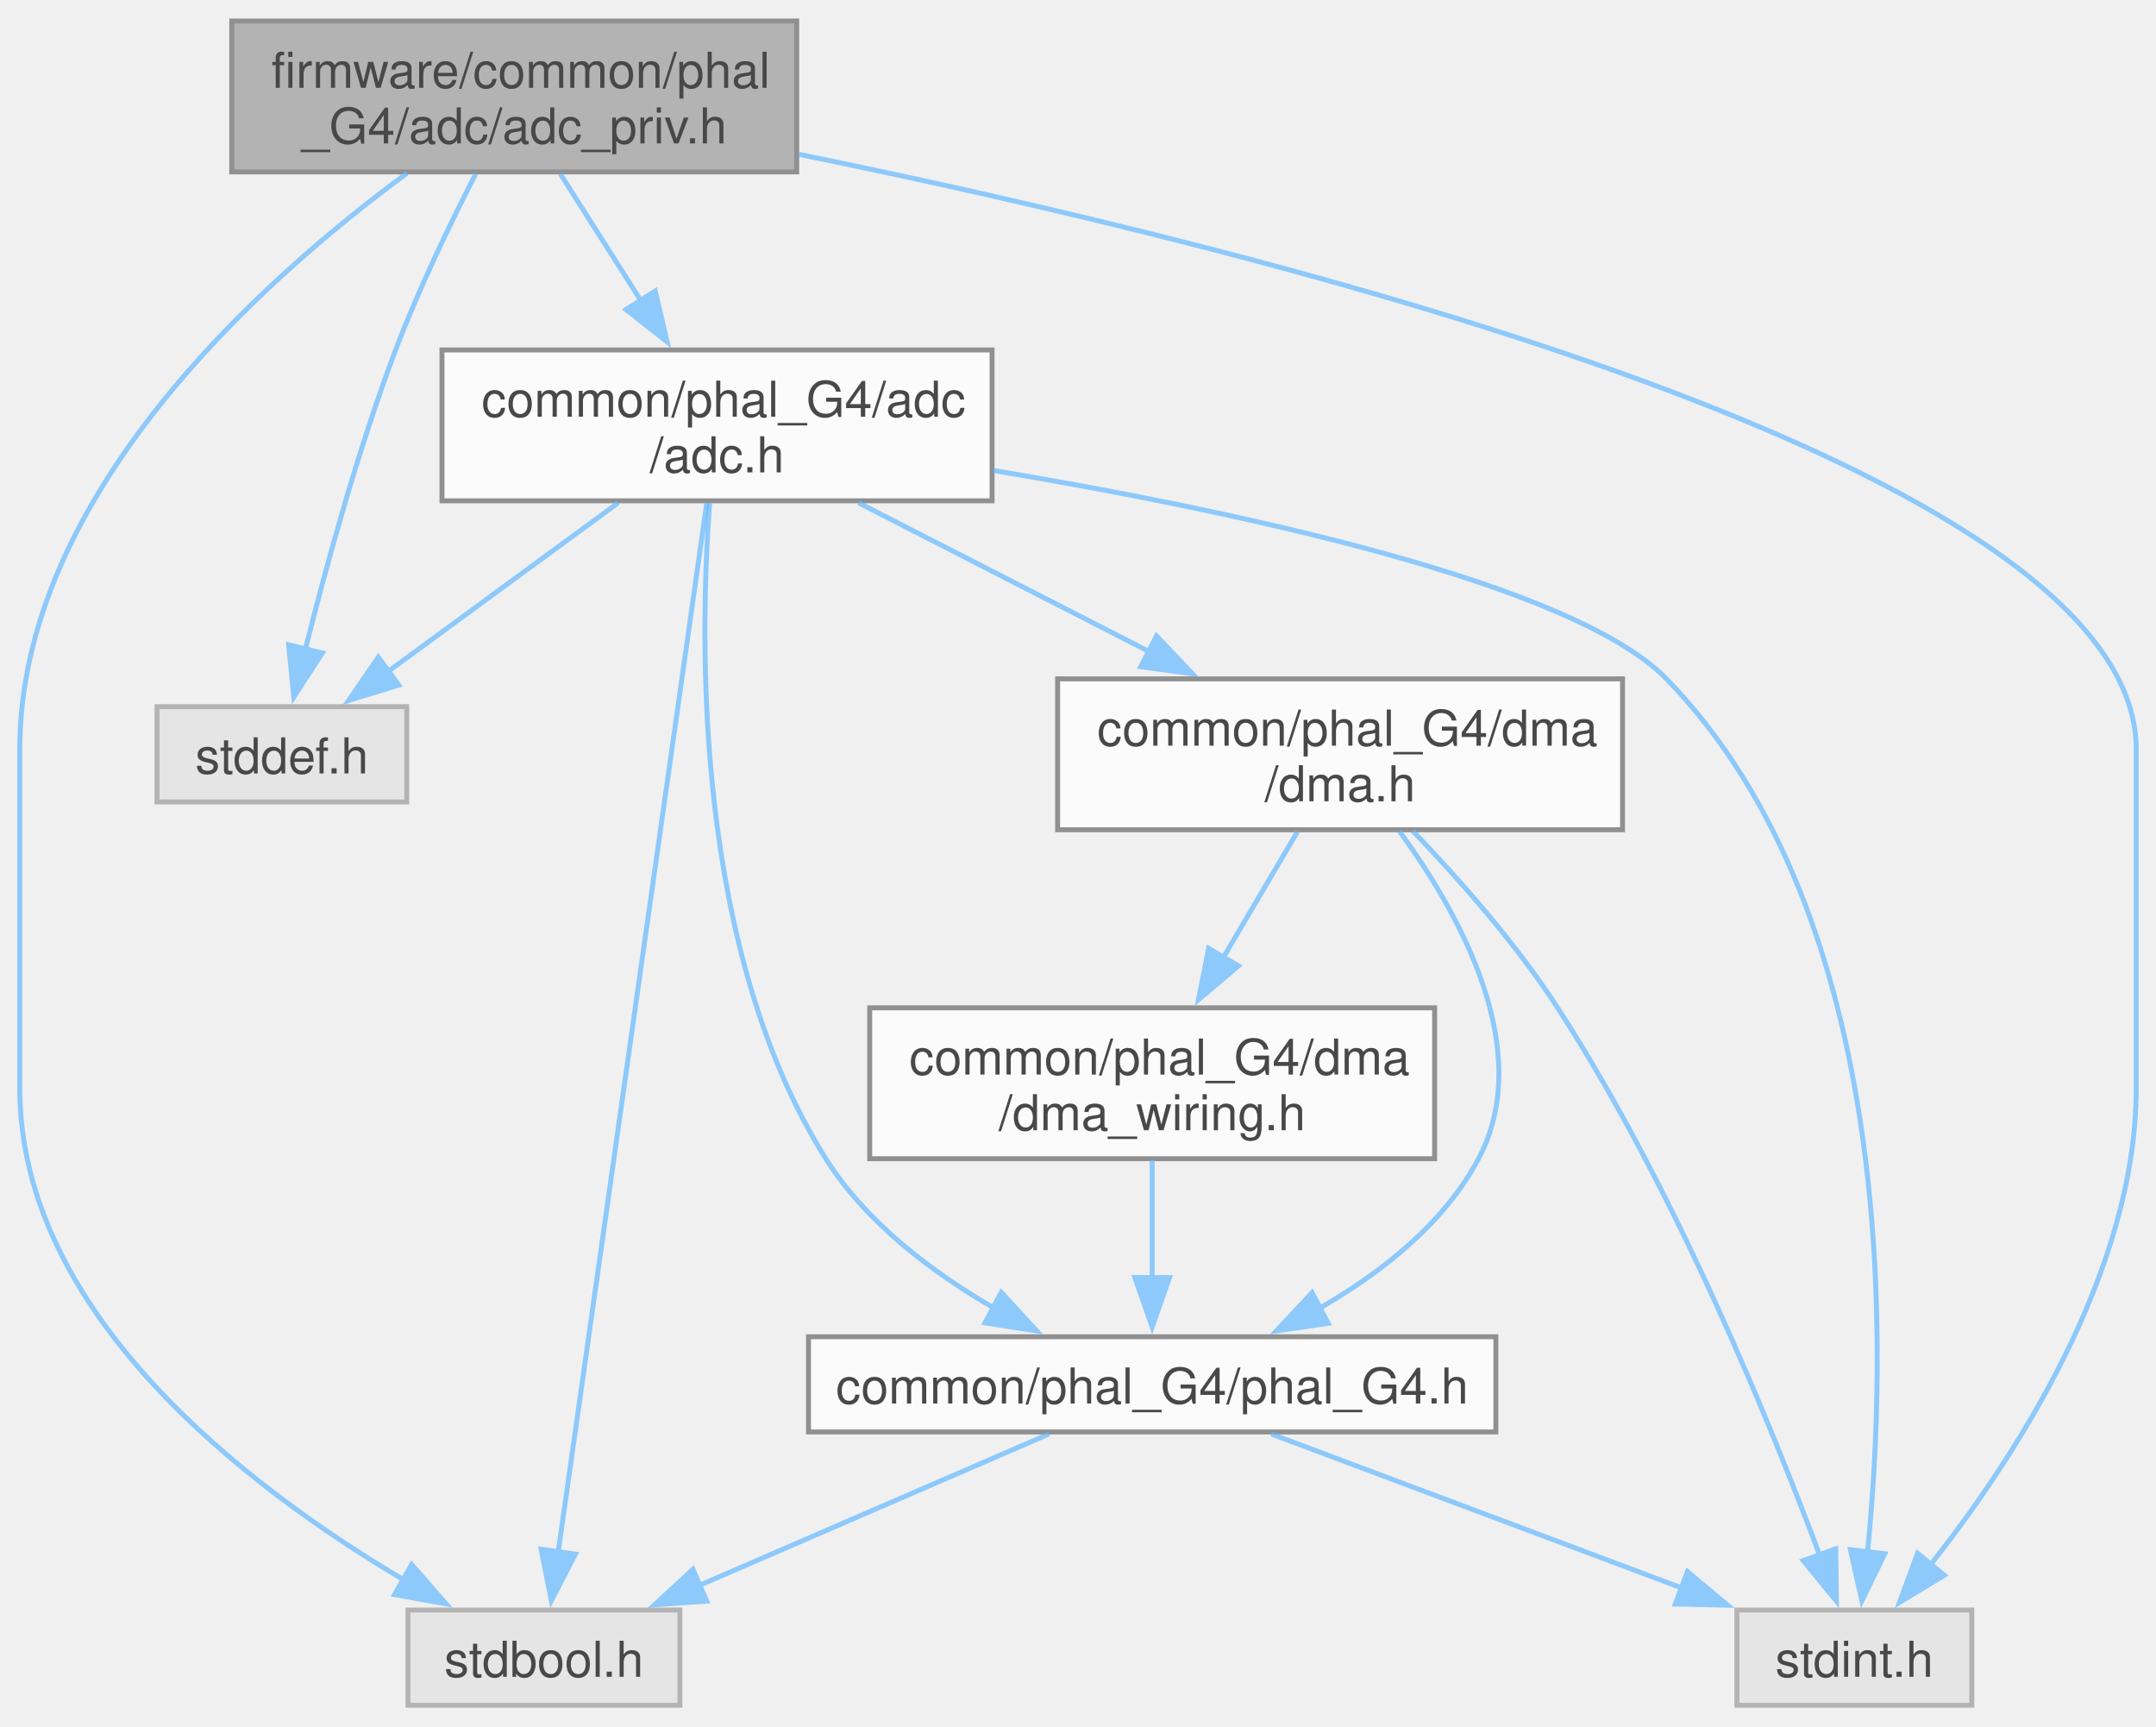
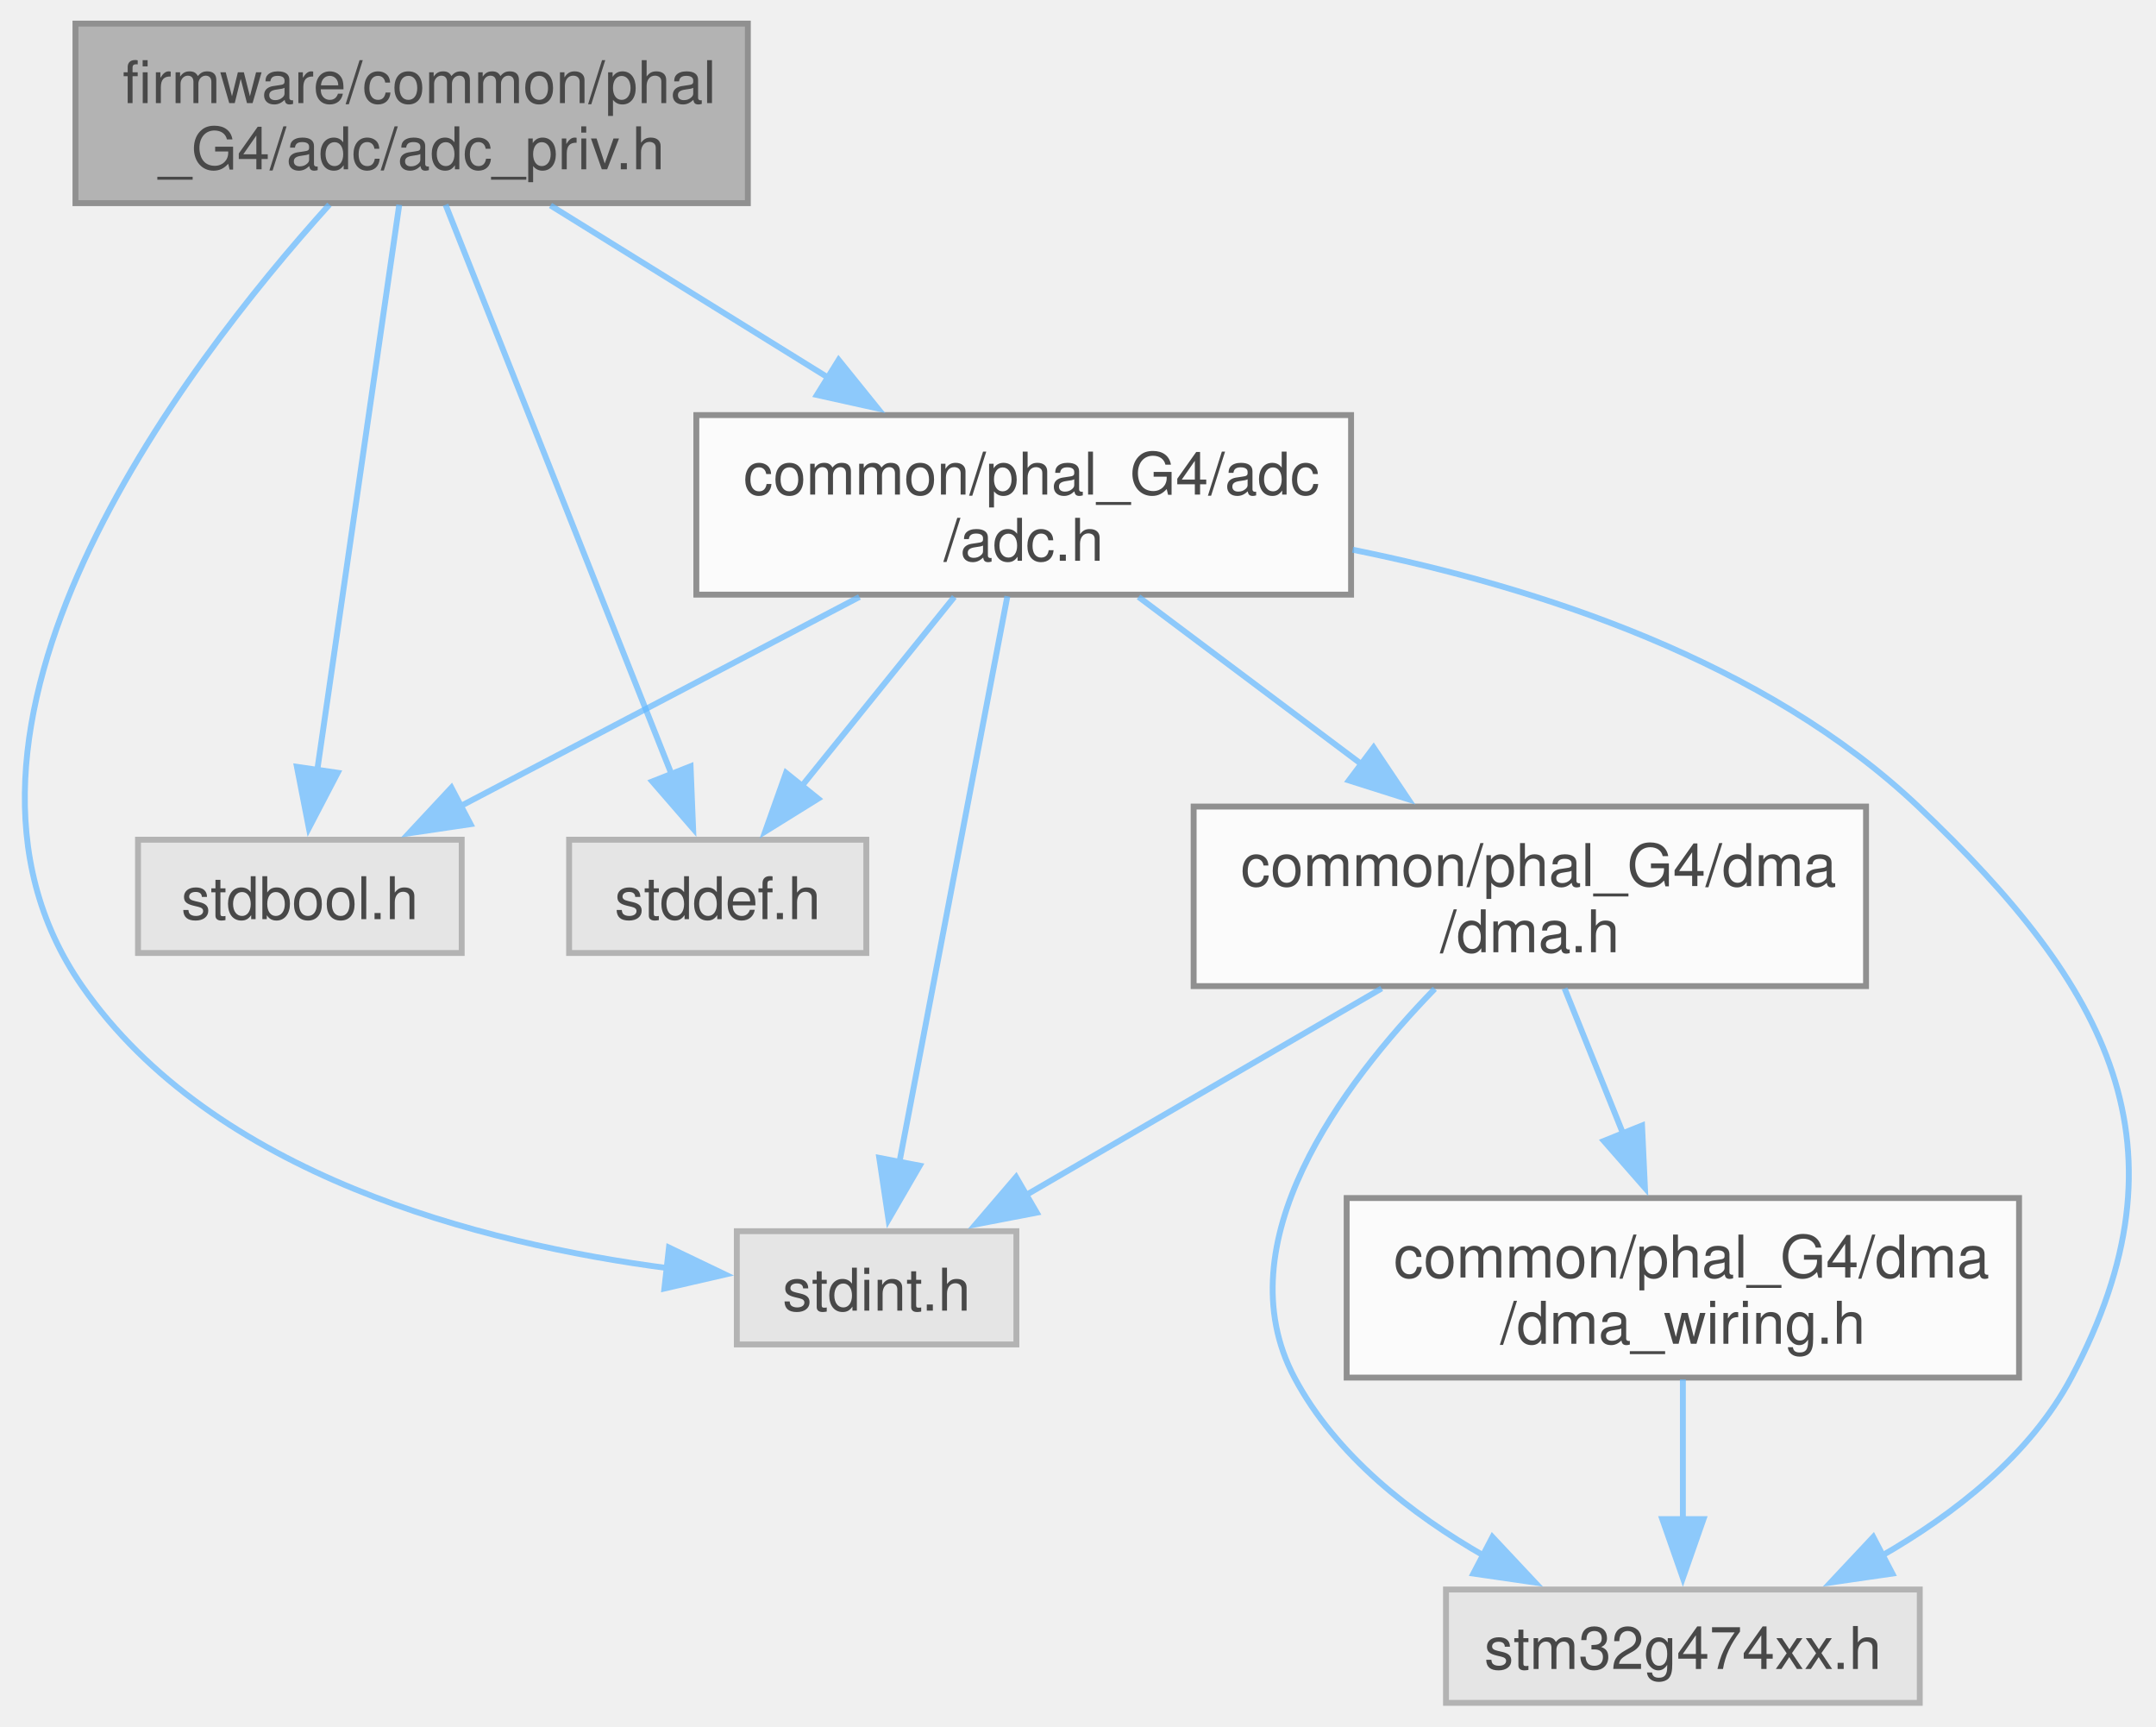
- <svg xmlns="http://www.w3.org/2000/svg" xmlns:xlink="http://www.w3.org/1999/xlink" width="436pt" height="349pt" viewBox="0.00 0.00 436.00 348.50">
+ <svg xmlns="http://www.w3.org/2000/svg" xmlns:xlink="http://www.w3.org/1999/xlink" width="366pt" height="293pt" viewBox="0.00 0.00 366.34 293.25">
  <svg id="main" version="1.1" xml:space="preserve">
    <style type="text/css">
.node, .edge {opacity: 0.7;}
.node.selected, .edge.selected {opacity: 1;}
.edge:hover path { stroke: red; }
.edge:hover polygon { stroke: red; fill: red; }
</style>
    <svg id="graph" class="graph">
-       <g id="graph0" class="graph" transform="scale(1 1) rotate(0) translate(4 344.5)">
+       <g id="graph0" class="graph" transform="scale(1 1) rotate(0) translate(4 289.25)">
        <g id="Node000001" class="node">
          <g id="a_Node000001">
            <a xlink:title="Private register-level API for the STM32G4 ADC PHAL.">
-               <polygon fill="#999999" stroke="#666666" points="157.12,-340.5 42.87,-340.5 42.87,-310 157.12,-310 157.12,-340.5" />
-               <text text-anchor="start" x="50.88" y="-327" font-family="Helvetica,sans-Serif" font-size="10.00">firmware/common/phal</text>
-               <text text-anchor="middle" x="100" y="-315.75" font-family="Helvetica,sans-Serif" font-size="10.00">_G4/adc/adc_priv.h</text>
+               <polygon fill="#999999" stroke="#666666" points="123.07,-285.25 8.82,-285.25 8.82,-254.75 123.07,-254.75 123.07,-285.25" />
+               <text text-anchor="start" x="16.82" y="-271.75" font-family="Helvetica,sans-Serif" font-size="10.00">firmware/common/phal</text>
+               <text text-anchor="middle" x="65.95" y="-260.5" font-family="Helvetica,sans-Serif" font-size="10.00">_G4/adc/adc_priv.h</text>
            </a>
          </g>
        </g>
        <g id="Node000002" class="node">
          <g id="a_Node000002">
            <a xlink:title=" ">
-               <polygon fill="#e0e0e0" stroke="#999999" points="133.5,-19.25 78.5,-19.25 78.5,0 133.5,0 133.5,-19.25" />
-               <text text-anchor="middle" x="106" y="-5.75" font-family="Helvetica,sans-Serif" font-size="10.00">stdbool.h</text>
+               <polygon fill="#e0e0e0" stroke="#999999" points="74.45,-146.62 19.45,-146.62 19.45,-127.38 74.45,-127.38 74.45,-146.62" />
+               <text text-anchor="middle" x="46.95" y="-133.12" font-family="Helvetica,sans-Serif" font-size="10.00">stdbool.h</text>
            </a>
          </g>
        </g>
        <g id="edge1_Node000001_Node000002" class="edge">
          <g id="a_edge1_Node000001_Node000002">
            <a xlink:title=" ">
-               <path fill="none" stroke="#63b8ff" d="M78.3,-309.73C48.89,-288.11 0,-244.47 0,-193.25 0,-193.25 0,-193.25 0,-124.75 0,-79.08 46.14,-43.99 77.54,-25.41" />
-               <polygon fill="#63b8ff" stroke="#63b8ff" points="79.24,-28.46 86.22,-20.49 75.79,-22.37 79.24,-28.46" />
+               <path fill="none" stroke="#63b8ff" d="M63.84,-254.48C60.45,-231.12 53.78,-185.13 49.91,-158.46" />
+               <polygon fill="#63b8ff" stroke="#63b8ff" points="53.38,-157.99 48.48,-148.6 46.45,-159 53.38,-157.99" />
            </a>
          </g>
        </g>
        <g id="Node000003" class="node">
          <g id="a_Node000003">
            <a xlink:title=" ">
-               <polygon fill="#e0e0e0" stroke="#999999" points="78.25,-201.88 27.75,-201.88 27.75,-182.62 78.25,-182.62 78.25,-201.88" />
-               <text text-anchor="middle" x="53" y="-188.38" font-family="Helvetica,sans-Serif" font-size="10.00">stddef.h</text>
+               <polygon fill="#e0e0e0" stroke="#999999" points="143.2,-146.62 92.7,-146.62 92.7,-127.38 143.2,-127.38 143.2,-146.62" />
+               <text text-anchor="middle" x="117.95" y="-133.12" font-family="Helvetica,sans-Serif" font-size="10.00">stddef.h</text>
            </a>
          </g>
        </g>
        <g id="edge2_Node000001_Node000003" class="edge">
          <g id="a_edge2_Node000001_Node000003">
            <a xlink:title=" ">
-               <path fill="none" stroke="#63b8ff" d="M92.19,-309.58C87.13,-299.71 80.65,-286.3 76,-274 68.36,-253.79 61.86,-229.91 57.73,-213.39" />
-               <polygon fill="#63b8ff" stroke="#63b8ff" points="61.18,-212.74 55.42,-203.84 54.37,-214.39 61.18,-212.74" />
+               <path fill="none" stroke="#63b8ff" d="M71.71,-254.48C81.07,-230.91 99.57,-184.29 110.11,-157.74" />
+               <polygon fill="#63b8ff" stroke="#63b8ff" points="113.34,-159.09 113.77,-148.51 106.83,-156.51 113.34,-159.09" />
            </a>
          </g>
        </g>
        <g id="Node000004" class="node">
          <g id="a_Node000004">
            <a xlink:title=" ">
-               <polygon fill="#e0e0e0" stroke="#999999" points="394.75,-19.25 347.25,-19.25 347.25,0 394.75,0 394.75,-19.25" />
-               <text text-anchor="middle" x="371" y="-5.75" font-family="Helvetica,sans-Serif" font-size="10.00">stdint.h</text>
+               <polygon fill="#e0e0e0" stroke="#999999" points="168.7,-80.12 121.2,-80.12 121.2,-60.88 168.7,-60.88 168.7,-80.12" />
+               <text text-anchor="middle" x="144.95" y="-66.62" font-family="Helvetica,sans-Serif" font-size="10.00">stdint.h</text>
            </a>
          </g>
        </g>
        <g id="edge3_Node000001_Node000004" class="edge">
          <g id="a_edge3_Node000001_Node000004">
            <a xlink:title=" ">
-               <path fill="none" stroke="#63b8ff" d="M157.51,-313.56C251.58,-294.4 428,-250.81 428,-193.25 428,-193.25 428,-193.25 428,-124.75 428,-87.47 403.35,-49.87 386.47,-28.49" />
-               <polygon fill="#63b8ff" stroke="#63b8ff" points="389.19,-26.28 380.13,-20.79 383.79,-30.73 389.19,-26.28" />
+               <path fill="none" stroke="#63b8ff" d="M51.97,-254.51C26.95,-226.78 -20.17,-165.1 9.95,-121.75 32.25,-89.65 77.64,-78.01 109.62,-73.82" />
+               <polygon fill="#63b8ff" stroke="#63b8ff" points="109.67,-77.34 119.22,-72.76 108.89,-70.38 109.67,-77.34" />
            </a>
          </g>
        </g>
        <g id="Node000005" class="node">
          <g id="a_Node000005">
            <a xlink:href="phal__G4_2adc_2adc_8h.html" target="_top" xlink:title="G4 ADC public API. DMA-only, DMA-first conversions.">
-               <polygon fill="white" stroke="#666666" points="196.62,-274 85.38,-274 85.38,-243.5 196.62,-243.5 196.62,-274" />
-               <text text-anchor="start" x="93.38" y="-260.5" font-family="Helvetica,sans-Serif" font-size="10.00">common/phal_G4/adc</text>
-               <text text-anchor="middle" x="141" y="-249.25" font-family="Helvetica,sans-Serif" font-size="10.00">/adc.h</text>
+               <polygon fill="white" stroke="#666666" points="225.57,-218.75 114.32,-218.75 114.32,-188.25 225.57,-188.25 225.57,-218.75" />
+               <text text-anchor="start" x="122.32" y="-205.25" font-family="Helvetica,sans-Serif" font-size="10.00">common/phal_G4/adc</text>
+               <text text-anchor="middle" x="169.95" y="-194" font-family="Helvetica,sans-Serif" font-size="10.00">/adc.h</text>
            </a>
          </g>
        </g>
        <g id="edge4_Node000001_Node000005" class="edge">
          <g id="a_edge4_Node000001_Node000005">
            <a xlink:title=" ">
-               <path fill="none" stroke="#63b8ff" d="M109.3,-309.61C114.13,-302.03 120.14,-292.56 125.63,-283.93" />
-               <polygon fill="#63b8ff" stroke="#63b8ff" points="128.51,-285.92 130.92,-275.61 122.6,-282.17 128.51,-285.92" />
+               <path fill="none" stroke="#63b8ff" d="M89.54,-254.36C103.51,-245.7 121.41,-234.6 136.78,-225.07" />
+               <polygon fill="#63b8ff" stroke="#63b8ff" points="138.5,-228.12 145.15,-219.88 134.81,-222.17 138.5,-228.12" />
            </a>
          </g>
        </g>
        <g id="edge5_Node000005_Node000002" class="edge">
          <g id="a_edge5_Node000005_Node000002">
            <a xlink:title=" ">
-               <path fill="none" stroke="#63b8ff" d="M138.92,-243.03C132.94,-200.87 115.76,-79.55 108.89,-31.03" />
-               <polygon fill="#63b8ff" stroke="#63b8ff" points="112.36,-30.55 107.49,-21.14 105.43,-31.53 112.36,-30.55" />
+               <path fill="none" stroke="#63b8ff" d="M142.03,-187.86C121.73,-177.21 94.37,-162.87 74.21,-152.3" />
+               <polygon fill="#63b8ff" stroke="#63b8ff" points="75.95,-149.26 65.47,-147.71 72.7,-155.46 75.95,-149.26" />
            </a>
          </g>
        </g>
        <g id="edge6_Node000005_Node000003" class="edge">
          <g id="a_edge6_Node000005_Node000003">
            <a xlink:title=" ">
-               <path fill="none" stroke="#63b8ff" d="M121.03,-243.11C107.11,-232.91 88.55,-219.3 74.33,-208.88" />
-               <polygon fill="#63b8ff" stroke="#63b8ff" points="76.65,-206.24 66.51,-203.15 72.51,-211.89 76.65,-206.24" />
+               <path fill="none" stroke="#63b8ff" d="M158.15,-187.86C150.43,-178.29 140.29,-165.72 132.13,-155.6" />
+               <polygon fill="#63b8ff" stroke="#63b8ff" points="135.01,-153.59 126.01,-148 129.56,-157.98 135.01,-153.59" />
            </a>
          </g>
        </g>
        <g id="edge7_Node000005_Node000004" class="edge">
          <g id="a_edge7_Node000005_Node000004">
            <a xlink:title=" ">
-               <path fill="none" stroke="#63b8ff" d="M196.94,-249.63C246.63,-241.3 314.19,-226.82 333,-207.5 380.22,-158.99 377.63,-70.56 373.65,-30.86" />
-               <polygon fill="#63b8ff" stroke="#63b8ff" points="377.15,-30.63 372.52,-21.1 370.2,-31.44 377.15,-30.63" />
+               <path fill="none" stroke="#63b8ff" d="M167.17,-187.98C162.7,-164.52 153.86,-118.21 148.78,-91.6" />
+               <polygon fill="#63b8ff" stroke="#63b8ff" points="152.28,-91.25 146.97,-82.09 145.4,-92.57 152.28,-91.25" />
            </a>
          </g>
        </g>
        <g id="Node000006" class="node">
          <g id="a_Node000006">
-             <a xlink:href="phal__G4_8h.html" target="_top" xlink:title=" ">
-               <polygon fill="white" stroke="#666666" points="298.5,-74.5 159.5,-74.5 159.5,-55.25 298.5,-55.25 298.5,-74.5" />
-               <text text-anchor="middle" x="229" y="-61" font-family="Helvetica,sans-Serif" font-size="10.00">common/phal_G4/phal_G4.h</text>
+             <a xlink:title=" ">
+               <polygon fill="#e0e0e0" stroke="#999999" points="322.2,-19.25 241.7,-19.25 241.7,0 322.2,0 322.2,-19.25" />
+               <text text-anchor="middle" x="281.95" y="-5.75" font-family="Helvetica,sans-Serif" font-size="10.00">stm32g474xx.h</text>
            </a>
          </g>
        </g>
        <g id="edge8_Node000005_Node000006" class="edge">
          <g id="a_edge8_Node000005_Node000006">
            <a xlink:title=" ">
-               <path fill="none" stroke="#63b8ff" d="M139.51,-243.05C137.41,-214.97 136.4,-152.71 163,-110.5 171.15,-97.57 184.55,-87.49 197.16,-80.21" />
-               <polygon fill="#63b8ff" stroke="#63b8ff" points="198.48,-83.48 205.65,-75.68 195.18,-77.3 198.48,-83.48" />
+               <path fill="none" stroke="#63b8ff" d="M225.84,-195.88C257.53,-189.48 295.93,-176.92 321.95,-152.25 354.34,-121.54 368.88,-94.67 347.95,-55.25 340.93,-42.04 328.07,-32.03 315.56,-24.88" />
+               <polygon fill="#63b8ff" stroke="#63b8ff" points="317.54,-21.96 307.05,-20.44 314.3,-28.17 317.54,-21.96" />
            </a>
          </g>
        </g>
        <g id="Node000007" class="node">
          <g id="a_Node000007">
            <a xlink:href="phal__G4_2dma_2dma_8h.html" target="_top" xlink:title="G4 DMA Peripheral public API implementation.">
-               <polygon fill="white" stroke="#666666" points="324.12,-207.5 209.88,-207.5 209.88,-177 324.12,-177 324.12,-207.5" />
-               <text text-anchor="start" x="217.88" y="-194" font-family="Helvetica,sans-Serif" font-size="10.00">common/phal_G4/dma</text>
-               <text text-anchor="middle" x="267" y="-182.75" font-family="Helvetica,sans-Serif" font-size="10.00">/dma.h</text>
+               <polygon fill="white" stroke="#666666" points="313.07,-152.25 198.82,-152.25 198.82,-121.75 313.07,-121.75 313.07,-152.25" />
+               <text text-anchor="start" x="206.82" y="-138.75" font-family="Helvetica,sans-Serif" font-size="10.00">common/phal_G4/dma</text>
+               <text text-anchor="middle" x="255.95" y="-127.5" font-family="Helvetica,sans-Serif" font-size="10.00">/dma.h</text>
            </a>
          </g>
        </g>
-         <g id="edge11_Node000005_Node000007" class="edge">
-           <g id="a_edge11_Node000005_Node000007">
+         <g id="edge9_Node000005_Node000007" class="edge">
+           <g id="a_edge9_Node000005_Node000007">
            <a xlink:title=" ">
-               <path fill="none" stroke="#63b8ff" d="M169.59,-243.11C186.99,-234.21 209.44,-222.72 228.4,-213.01" />
-               <polygon fill="#63b8ff" stroke="#63b8ff" points="229.87,-216.19 237.17,-208.52 226.68,-209.96 229.87,-216.19" />
+               <path fill="none" stroke="#63b8ff" d="M189.46,-187.86C200.68,-179.45 214.97,-168.73 227.42,-159.39" />
+               <polygon fill="#63b8ff" stroke="#63b8ff" points="229.4,-162.29 235.3,-153.49 225.2,-156.69 229.4,-162.29" />
            </a>
          </g>
        </g>
-         <g id="edge9_Node000006_Node000002" class="edge">
-           <g id="a_edge9_Node000006_Node000002">
+         <g id="edge10_Node000007_Node000004" class="edge">
+           <g id="a_edge10_Node000007_Node000004">
            <a xlink:title=" ">
-               <path fill="none" stroke="#63b8ff" d="M208.13,-54.84C188.7,-46.43 159.46,-33.77 137.24,-24.15" />
-               <polygon fill="#63b8ff" stroke="#63b8ff" points="138.92,-21.06 128.36,-20.3 136.14,-27.49 138.92,-21.06" />
+               <path fill="none" stroke="#63b8ff" d="M230.76,-121.36C212.69,-110.86 188.43,-96.77 170.31,-86.24" />
+               <polygon fill="#63b8ff" stroke="#63b8ff" points="172.16,-83.27 161.76,-81.27 168.65,-89.32 172.16,-83.27" />
            </a>
          </g>
        </g>
-         <g id="edge10_Node000006_Node000004" class="edge">
-           <g id="a_edge10_Node000006_Node000004">
+         <g id="edge11_Node000007_Node000006" class="edge">
+           <g id="a_edge11_Node000007_Node000006">
            <a xlink:title=" ">
-               <path fill="none" stroke="#63b8ff" d="M253.09,-54.84C275.94,-46.27 310.52,-33.31 336.33,-23.63" />
-               <polygon fill="#63b8ff" stroke="#63b8ff" points="337.24,-27.02 345.38,-20.23 334.78,-20.47 337.24,-27.02" />
-             </a>
-           </g>
-         </g>
-         <g id="edge12_Node000007_Node000004" class="edge">
-           <g id="a_edge12_Node000007_Node000004">
-             <a xlink:title=" ">
-               <path fill="none" stroke="#63b8ff" d="M281.69,-176.77C290.89,-167.19 302.55,-154.04 311,-141 334.76,-104.36 354.1,-56.79 363.95,-30.42" />
-               <polygon fill="#63b8ff" stroke="#63b8ff" points="367.23,-31.63 367.37,-21.04 360.65,-29.24 367.23,-31.63" />
-             </a>
-           </g>
-         </g>
-         <g id="edge13_Node000007_Node000006" class="edge">
-           <g id="a_edge13_Node000007_Node000006">
-             <a xlink:title=" ">
-               <path fill="none" stroke="#63b8ff" d="M279.01,-176.69C291.16,-160.08 306.62,-132.39 295,-110.5 287.99,-97.29 275.13,-87.28 262.61,-80.13" />
-               <polygon fill="#63b8ff" stroke="#63b8ff" points="264.59,-77.21 254.11,-75.69 261.35,-83.42 264.59,-77.21" />
+               <path fill="none" stroke="#63b8ff" d="M239.79,-121.29C223.96,-105 203.84,-78.05 215.95,-55.25 222.96,-42.04 235.82,-32.03 248.33,-24.88" />
+               <polygon fill="#63b8ff" stroke="#63b8ff" points="249.59,-28.17 256.84,-20.44 246.35,-21.96 249.59,-28.17" />
            </a>
          </g>
        </g>
        <g id="Node000008" class="node">
          <g id="a_Node000008">
            <a xlink:href="dma__wiring_8h.html" target="_top" xlink:title="G4 DMA Peripheral wiring configuration and definitions.">
-               <polygon fill="white" stroke="#666666" points="286.12,-141 171.88,-141 171.88,-110.5 286.12,-110.5 286.12,-141" />
-               <text text-anchor="start" x="179.88" y="-127.5" font-family="Helvetica,sans-Serif" font-size="10.00">common/phal_G4/dma</text>
-               <text text-anchor="middle" x="229" y="-116.25" font-family="Helvetica,sans-Serif" font-size="10.00">/dma_wiring.h</text>
+               <polygon fill="white" stroke="#666666" points="339.07,-85.75 224.82,-85.75 224.82,-55.25 339.07,-55.25 339.07,-85.75" />
+               <text text-anchor="start" x="232.82" y="-72.25" font-family="Helvetica,sans-Serif" font-size="10.00">common/phal_G4/dma</text>
+               <text text-anchor="middle" x="281.95" y="-61" font-family="Helvetica,sans-Serif" font-size="10.00">/dma_wiring.h</text>
            </a>
          </g>
        </g>
-         <g id="edge14_Node000007_Node000008" class="edge">
-           <g id="a_edge14_Node000007_Node000008">
+         <g id="edge12_Node000007_Node000008" class="edge">
+           <g id="a_edge12_Node000007_Node000008">
            <a xlink:title=" ">
-               <path fill="none" stroke="#63b8ff" d="M258.38,-176.61C253.96,-169.11 248.45,-159.77 243.41,-151.21" />
-               <polygon fill="#63b8ff" stroke="#63b8ff" points="246.45,-149.47 238.36,-142.63 240.42,-153.02 246.45,-149.47" />
+               <path fill="none" stroke="#63b8ff" d="M261.85,-121.36C264.8,-114.02 268.47,-104.93 271.86,-96.52" />
+               <polygon fill="#63b8ff" stroke="#63b8ff" points="275.01,-98.07 275.5,-87.48 268.52,-95.45 275.01,-98.07" />
            </a>
          </g>
        </g>
-         <g id="edge15_Node000008_Node000006" class="edge">
-           <g id="a_edge15_Node000008_Node000006">
+         <g id="edge13_Node000008_Node000006" class="edge">
+           <g id="a_edge13_Node000008_Node000006">
            <a xlink:title=" ">
-               <path fill="none" stroke="#63b8ff" d="M229,-110.2C229,-102.96 229,-94.09 229,-86.19" />
-               <polygon fill="#63b8ff" stroke="#63b8ff" points="232.5,-86.46 229,-76.46 225.5,-86.46 232.5,-86.46" />
+               <path fill="none" stroke="#63b8ff" d="M281.95,-54.95C281.95,-47.71 281.95,-38.84 281.95,-30.94" />
+               <polygon fill="#63b8ff" stroke="#63b8ff" points="285.45,-31.21 281.95,-21.21 278.45,-31.21 285.45,-31.21" />
            </a>
          </g>
        </g>
      </g>
    </svg>
  </svg>
  <style type="text/css">

[data-mouse-over-selected='false'] { opacity: 0.7; }
[data-mouse-over-selected='true']  { opacity: 1.0; }

</style>
</svg>
